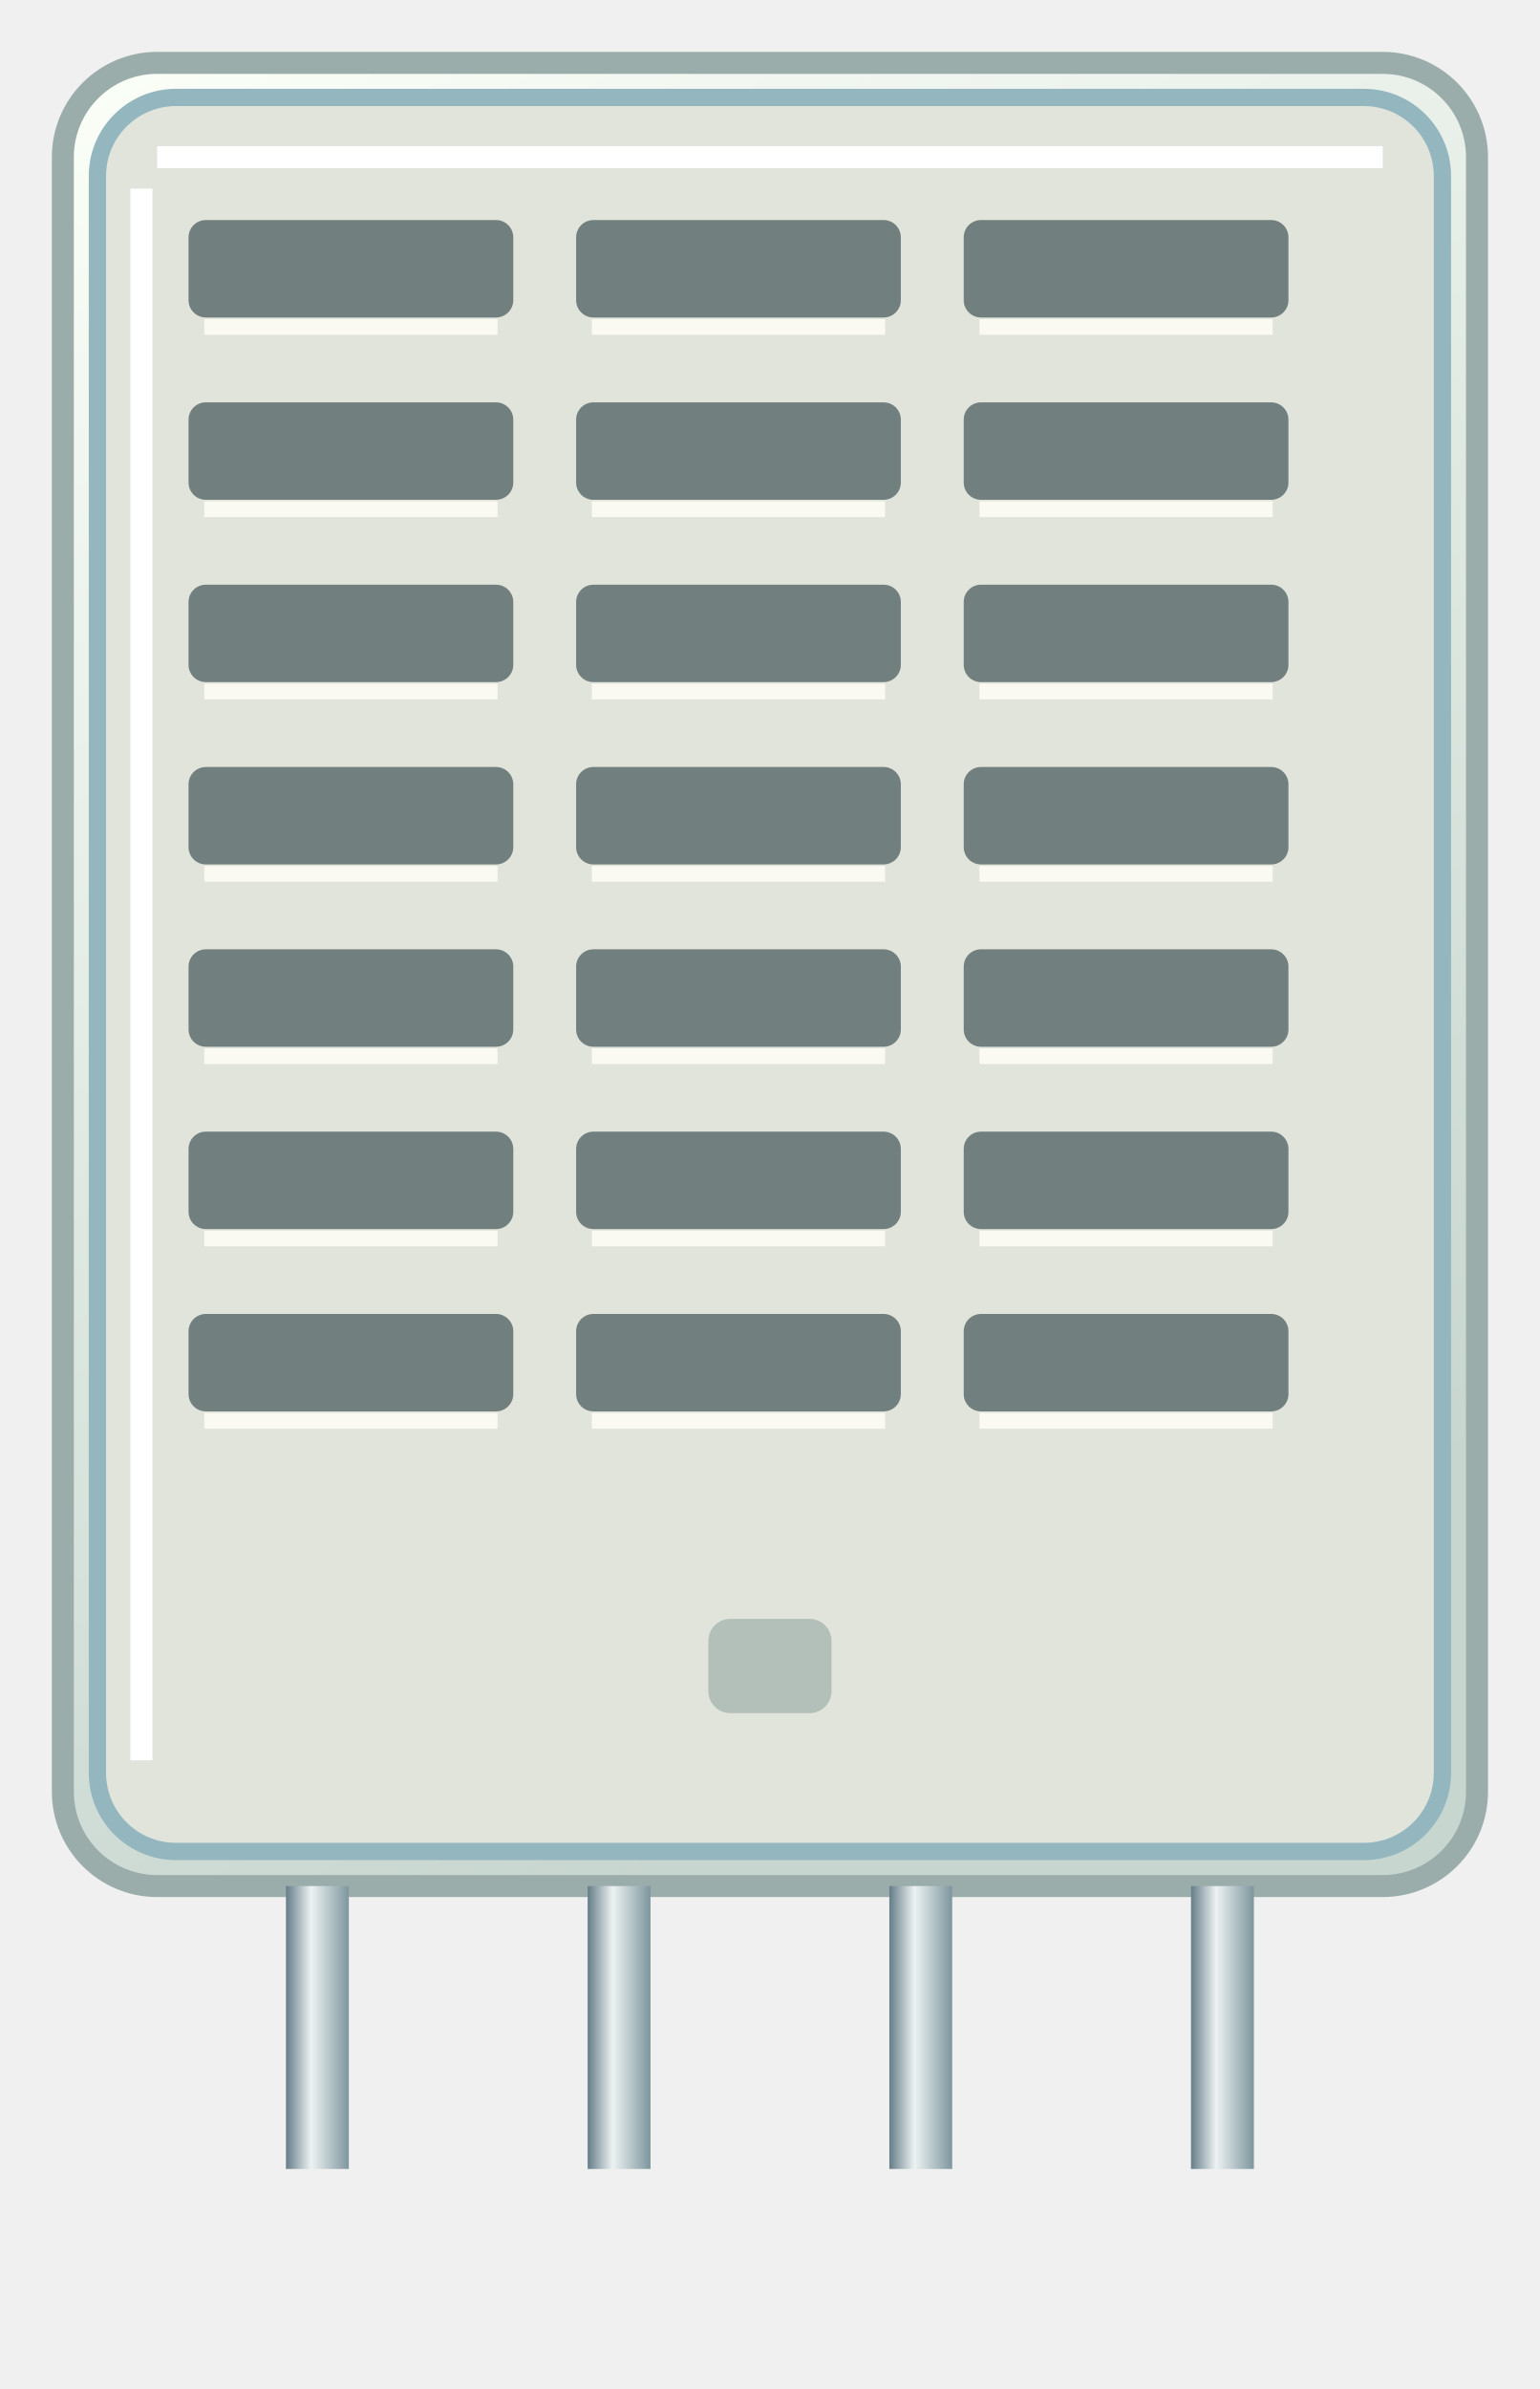
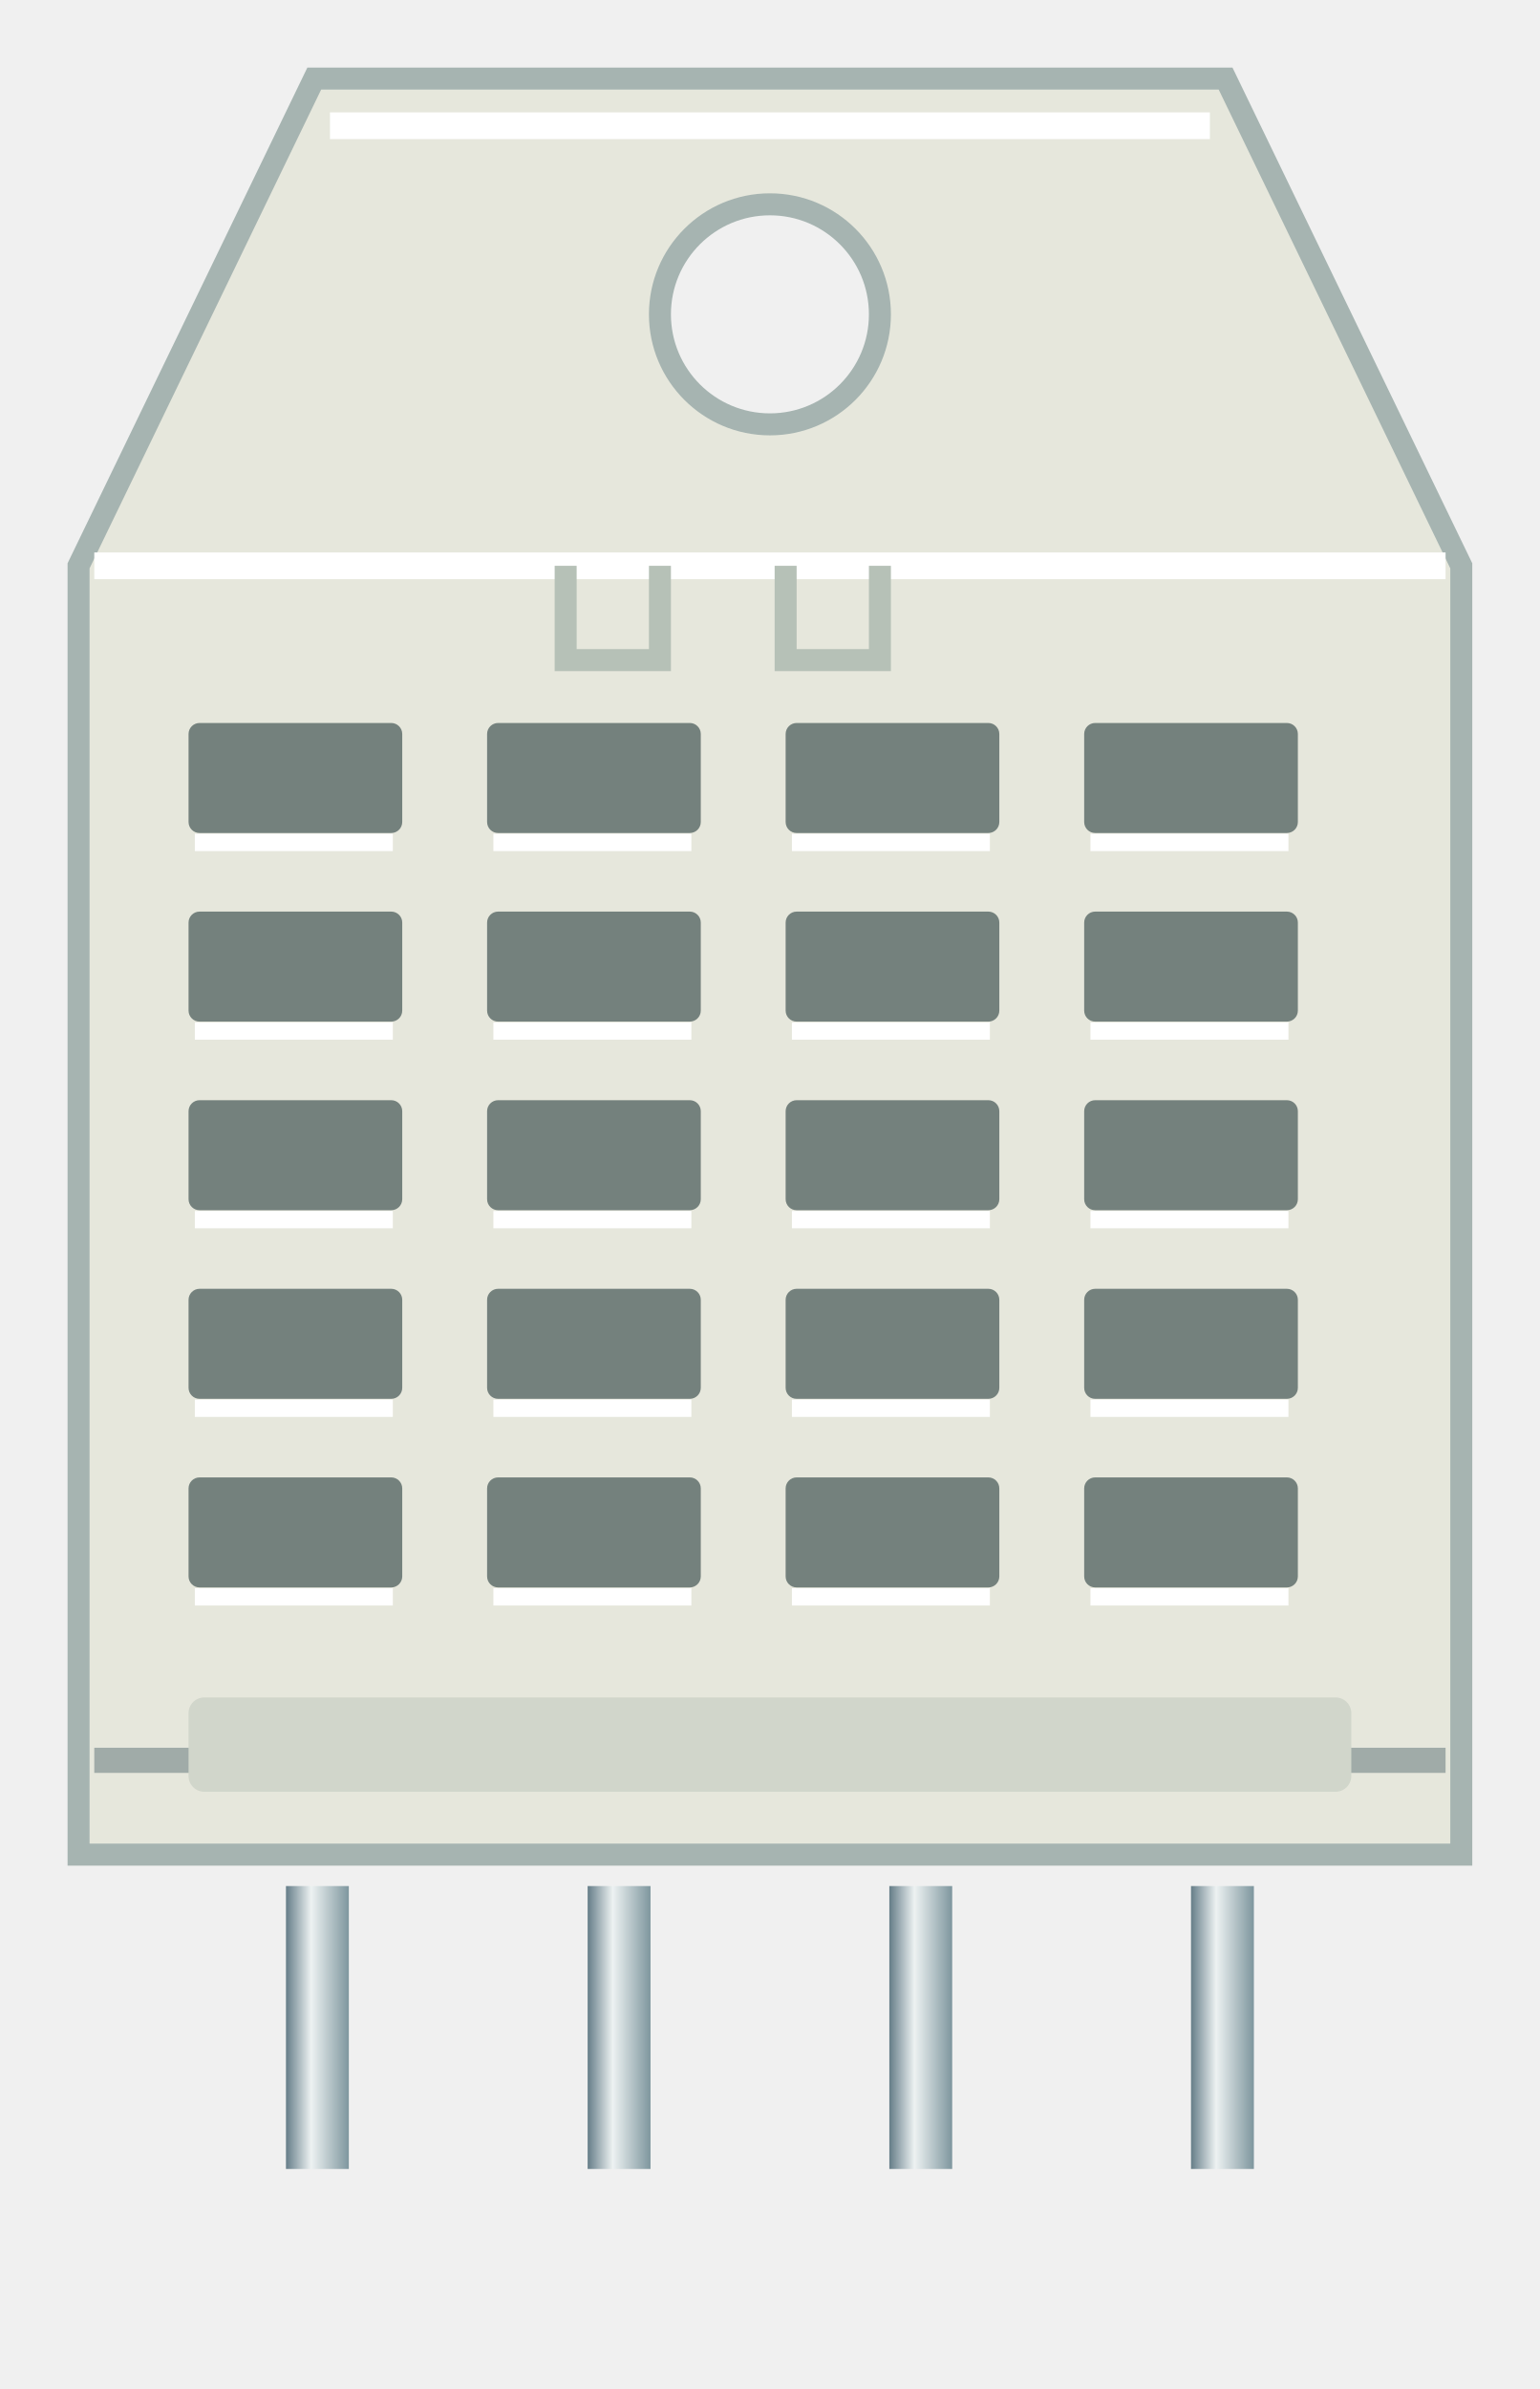
<svg xmlns="http://www.w3.org/2000/svg" width="49" height="76" viewBox="0 0 49 76" aria-label="DHT22 sıcaklık / nem">
  <defs>
    <linearGradient id="pcb" x2="0" y2="1">
      <stop stop-color="#28704e" />
      <stop offset="1" stop-color="#123c2e" />
    </linearGradient>
    <linearGradient id="blue" x2=".7" y2="1">
      <stop stop-color="#52b0e6" />
      <stop offset="1" stop-color="#1d71b4" />
    </linearGradient>
    <linearGradient id="white" x2=".4" y2="1">
      <stop stop-color="#fbfff8" />
      <stop offset="1" stop-color="#c7d6cf" />
    </linearGradient>
    <linearGradient id="metal">
      <stop stop-color="#657d88" />
      <stop offset=".4" stop-color="#edf2f2" />
      <stop offset="1" stop-color="#7e969e" />
    </linearGradient>
    <linearGradient id="body">
      <stop stop-color="#56636b" />
      <stop offset=".5" stop-color="#2b373f" />
      <stop offset="1" stop-color="#16242e" />
    </linearGradient>
    <linearGradient id="gold">
      <stop stop-color="#aa7d28" />
      <stop offset=".4" stop-color="#f6df8a" />
      <stop offset="1" stop-color="#ac7d2c" />
    </linearGradient>
  </defs>
-   <rect x="2" y="2" width="45" height="58" fill="url(#white)" rx="3" stroke="#9badab" stroke-width=".7" />
-   <rect x="7" y="9" width="13.5" height="2.7" fill="#a9b8b1" rx="0.7" />
-   <rect x="26.5" y="9" width="13.5" height="2.7" fill="#a9b8b1" rx="0.7" />
-   <rect x="7" y="15" width="13.5" height="2.7" fill="#a9b8b1" rx="0.7" />
-   <rect x="26.5" y="15" width="13.5" height="2.7" fill="#a9b8b1" rx="0.7" />
-   <rect x="7" y="21" width="13.5" height="2.7" fill="#a9b8b1" rx="0.7" />
-   <rect x="26.5" y="21" width="13.5" height="2.7" fill="#a9b8b1" rx="0.7" />
-   <rect x="7" y="27" width="13.5" height="2.7" fill="#a9b8b1" rx="0.7" />
-   <rect x="26.5" y="27" width="13.5" height="2.7" fill="#a9b8b1" rx="0.7" />
-   <rect x="7" y="33" width="13.5" height="2.7" fill="#a9b8b1" rx="0.7" />
-   <rect x="26.5" y="33" width="13.5" height="2.7" fill="#a9b8b1" rx="0.7" />
-   <rect x="7" y="39" width="13.5" height="2.7" fill="#a9b8b1" rx="0.7" />
-   <rect x="26.5" y="39" width="13.5" height="2.7" fill="#a9b8b1" rx="0.7" />
-   <rect x="7" y="45" width="13.5" height="2.7" fill="#a9b8b1" rx="0.7" />
-   <rect x="26.5" y="45" width="13.5" height="2.7" fill="#a9b8b1" rx="0.7" />
-   <text x="24.5" y="57" fill="#51645c" font-family="monospace" font-size="5" text-anchor="middle">DHT22</text>
  <rect x="9.1" y="60" width="2" height="9" fill="url(#metal)" rx="0" />
  <rect x="18.7" y="60" width="2" height="9" fill="url(#metal)" rx="0" />
  <rect x="28.3" y="60" width="2" height="9" fill="url(#metal)" rx="0" />
  <rect x="37.9" y="60" width="2" height="9" fill="url(#metal)" rx="0" />
  <g data-refinement078="true">
-     <rect x="3.1" y="3.1" width="42.8" height="55.8" rx="2.5" fill="#e1e4db" stroke="#94b6bf" stroke-width=".55" />
-     <rect x="6" y="7" width="10.333" height="3.1" rx="0.55" fill="#727f7f" />
-     <path d="M6.5 10.4h9.333" fill="none" stroke="#fafaf2" stroke-width="0.5" />
-     <rect x="18.333" y="7" width="10.333" height="3.1" rx="0.55" fill="#727f7f" />
-     <path d="M18.833 10.4h9.333" fill="none" stroke="#fafaf2" stroke-width="0.5" />
-     <rect x="30.667" y="7" width="10.333" height="3.1" rx="0.55" fill="#727f7f" />
-     <path d="M31.167 10.4h9.333" fill="none" stroke="#fafaf2" stroke-width="0.5" />
-     <rect x="6" y="12.8" width="10.333" height="3.1" rx="0.55" fill="#727f7f" />
-     <path d="M6.5 16.2h9.333" fill="none" stroke="#fafaf2" stroke-width="0.5" />
-     <rect x="18.333" y="12.8" width="10.333" height="3.1" rx="0.55" fill="#727f7f" />
-     <path d="M18.833 16.2h9.333" fill="none" stroke="#fafaf2" stroke-width="0.5" />
-     <rect x="30.667" y="12.8" width="10.333" height="3.1" rx="0.55" fill="#727f7f" />
-     <path d="M31.167 16.2h9.333" fill="none" stroke="#fafaf2" stroke-width="0.5" />
-     <rect x="6" y="18.6" width="10.333" height="3.1" rx="0.55" fill="#727f7f" />
-     <path d="M6.5 22h9.333" fill="none" stroke="#fafaf2" stroke-width="0.5" />
-     <rect x="18.333" y="18.6" width="10.333" height="3.1" rx="0.55" fill="#727f7f" />
-     <path d="M18.833 22h9.333" fill="none" stroke="#fafaf2" stroke-width="0.5" />
-     <rect x="30.667" y="18.6" width="10.333" height="3.1" rx="0.55" fill="#727f7f" />
-     <path d="M31.167 22h9.333" fill="none" stroke="#fafaf2" stroke-width="0.5" />
-     <rect x="6" y="24.4" width="10.333" height="3.1" rx="0.55" fill="#727f7f" />
-     <path d="M6.5 27.8h9.333" fill="none" stroke="#fafaf2" stroke-width="0.5" />
-     <rect x="18.333" y="24.4" width="10.333" height="3.1" rx="0.55" fill="#727f7f" />
-     <path d="M18.833 27.8h9.333" fill="none" stroke="#fafaf2" stroke-width="0.5" />
-     <rect x="30.667" y="24.4" width="10.333" height="3.1" rx="0.55" fill="#727f7f" />
-     <path d="M31.167 27.8h9.333" fill="none" stroke="#fafaf2" stroke-width="0.5" />
-     <rect x="6" y="30.2" width="10.333" height="3.1" rx="0.55" fill="#727f7f" />
-     <path d="M6.5 33.6h9.333" fill="none" stroke="#fafaf2" stroke-width="0.5" />
-     <rect x="18.333" y="30.2" width="10.333" height="3.1" rx="0.55" fill="#727f7f" />
-     <path d="M18.833 33.6h9.333" fill="none" stroke="#fafaf2" stroke-width="0.5" />
-     <rect x="30.667" y="30.2" width="10.333" height="3.1" rx="0.55" fill="#727f7f" />
-     <path d="M31.167 33.6h9.333" fill="none" stroke="#fafaf2" stroke-width="0.5" />
-     <rect x="6" y="36" width="10.333" height="3.1" rx="0.55" fill="#727f7f" />
-     <path d="M6.5 39.4h9.333" fill="none" stroke="#fafaf2" stroke-width="0.5" />
-     <rect x="18.333" y="36" width="10.333" height="3.1" rx="0.55" fill="#727f7f" />
-     <path d="M18.833 39.4h9.333" fill="none" stroke="#fafaf2" stroke-width="0.5" />
-     <rect x="30.667" y="36" width="10.333" height="3.1" rx="0.55" fill="#727f7f" />
-     <path d="M31.167 39.4h9.333" fill="none" stroke="#fafaf2" stroke-width="0.5" />
-     <rect x="6" y="41.8" width="10.333" height="3.1" rx="0.55" fill="#727f7f" />
-     <path d="M6.5 45.2h9.333" fill="none" stroke="#fafaf2" stroke-width="0.5" />
-     <rect x="18.333" y="41.8" width="10.333" height="3.1" rx="0.55" fill="#727f7f" />
-     <path d="M18.833 45.2h9.333" fill="none" stroke="#fafaf2" stroke-width="0.5" />
-     <rect x="30.667" y="41.8" width="10.333" height="3.1" rx="0.55" fill="#727f7f" />
-     <path d="M31.167 45.2h9.333" fill="none" stroke="#fafaf2" stroke-width="0.5" />
-     <path d="M5 5H44M4.5 6V56" fill="none" stroke="#ffffff" stroke-width="0.7" />
-     <rect x="22.54" y="51.5" width="3.92" height="3" rx="0.7" fill="#b3bfb9" />
+     <path d="M2.5 18L10 2.5H39L46.5 18V59H2.5ZM28 10a3.5 3.5 0 1 0-7 0 3.5 3.5 0 0 0 7 0Z" fill="#e6e7dc" fill-rule="evenodd" stroke="#a6b4b1" stroke-width=".7" />
+     <path d="M3 18H46M10.5 4H38.5" fill="none" stroke="#ffffff" stroke-width="0.85" />
+     <path d="M3 56H46" fill="none" stroke="#a0aba8" stroke-width="0.8" />
+     <rect x="6" y="23" width="6.8" height="3.5" rx="0.35" fill="#74817d" />
+     <path d="M6.2 26.8h6.3" fill="none" stroke="#ffffff" stroke-width="0.55" />
+     <rect x="15.5" y="23" width="6.8" height="3.5" rx="0.35" fill="#74817d" />
+     <path d="M15.7 26.8h6.3" fill="none" stroke="#ffffff" stroke-width="0.55" />
+     <rect x="25" y="23" width="6.8" height="3.5" rx="0.35" fill="#74817d" />
+     <path d="M25.2 26.8h6.3" fill="none" stroke="#ffffff" stroke-width="0.55" />
+     <rect x="34.5" y="23" width="6.8" height="3.5" rx="0.35" fill="#74817d" />
+     <path d="M34.7 26.8h6.3" fill="none" stroke="#ffffff" stroke-width="0.55" />
+     <rect x="6" y="29" width="6.8" height="3.5" rx="0.35" fill="#74817d" />
+     <path d="M6.2 32.8h6.3" fill="none" stroke="#ffffff" stroke-width="0.55" />
+     <rect x="15.5" y="29" width="6.8" height="3.5" rx="0.35" fill="#74817d" />
+     <path d="M15.7 32.8h6.3" fill="none" stroke="#ffffff" stroke-width="0.55" />
+     <rect x="25" y="29" width="6.8" height="3.5" rx="0.35" fill="#74817d" />
+     <path d="M25.2 32.8h6.3" fill="none" stroke="#ffffff" stroke-width="0.55" />
+     <rect x="34.5" y="29" width="6.8" height="3.5" rx="0.35" fill="#74817d" />
+     <path d="M34.7 32.8h6.3" fill="none" stroke="#ffffff" stroke-width="0.55" />
+     <rect x="6" y="35" width="6.8" height="3.5" rx="0.35" fill="#74817d" />
+     <path d="M6.2 38.8h6.3" fill="none" stroke="#ffffff" stroke-width="0.55" />
+     <rect x="15.5" y="35" width="6.8" height="3.5" rx="0.35" fill="#74817d" />
+     <path d="M15.7 38.8h6.3" fill="none" stroke="#ffffff" stroke-width="0.55" />
+     <rect x="25" y="35" width="6.8" height="3.5" rx="0.35" fill="#74817d" />
+     <path d="M25.2 38.8h6.3" fill="none" stroke="#ffffff" stroke-width="0.55" />
+     <rect x="34.5" y="35" width="6.8" height="3.5" rx="0.35" fill="#74817d" />
+     <path d="M34.7 38.8h6.3" fill="none" stroke="#ffffff" stroke-width="0.55" />
+     <rect x="6" y="41" width="6.8" height="3.5" rx="0.35" fill="#74817d" />
+     <path d="M6.2 44.8h6.3" fill="none" stroke="#ffffff" stroke-width="0.55" />
+     <rect x="15.5" y="41" width="6.8" height="3.5" rx="0.35" fill="#74817d" />
+     <path d="M15.7 44.8h6.3" fill="none" stroke="#ffffff" stroke-width="0.55" />
+     <rect x="25" y="41" width="6.8" height="3.5" rx="0.35" fill="#74817d" />
+     <path d="M25.2 44.8h6.3" fill="none" stroke="#ffffff" stroke-width="0.55" />
+     <rect x="34.5" y="41" width="6.8" height="3.5" rx="0.35" fill="#74817d" />
+     <path d="M34.7 44.8h6.3" fill="none" stroke="#ffffff" stroke-width="0.55" />
+     <rect x="6" y="47" width="6.8" height="3.5" rx="0.35" fill="#74817d" />
+     <path d="M6.2 50.8h6.3" fill="none" stroke="#ffffff" stroke-width="0.55" />
+     <rect x="15.5" y="47" width="6.8" height="3.5" rx="0.35" fill="#74817d" />
+     <path d="M15.7 50.8h6.3" fill="none" stroke="#ffffff" stroke-width="0.55" />
+     <rect x="25" y="47" width="6.8" height="3.5" rx="0.35" fill="#74817d" />
+     <path d="M25.2 50.8h6.3" fill="none" stroke="#ffffff" stroke-width="0.55" />
+     <rect x="34.5" y="47" width="6.8" height="3.5" rx="0.35" fill="#74817d" />
+     <path d="M34.7 50.8h6.3" fill="none" stroke="#ffffff" stroke-width="0.55" />
+     <rect x="6" y="54" width="37" height="3" rx="0.5" fill="#d1d6cb" />
+     <path d="M18 18v3h3v-3m4 0v3h3v-3" fill="none" stroke="#b6c1b7" stroke-width="0.7" />
  </g>
</svg>
